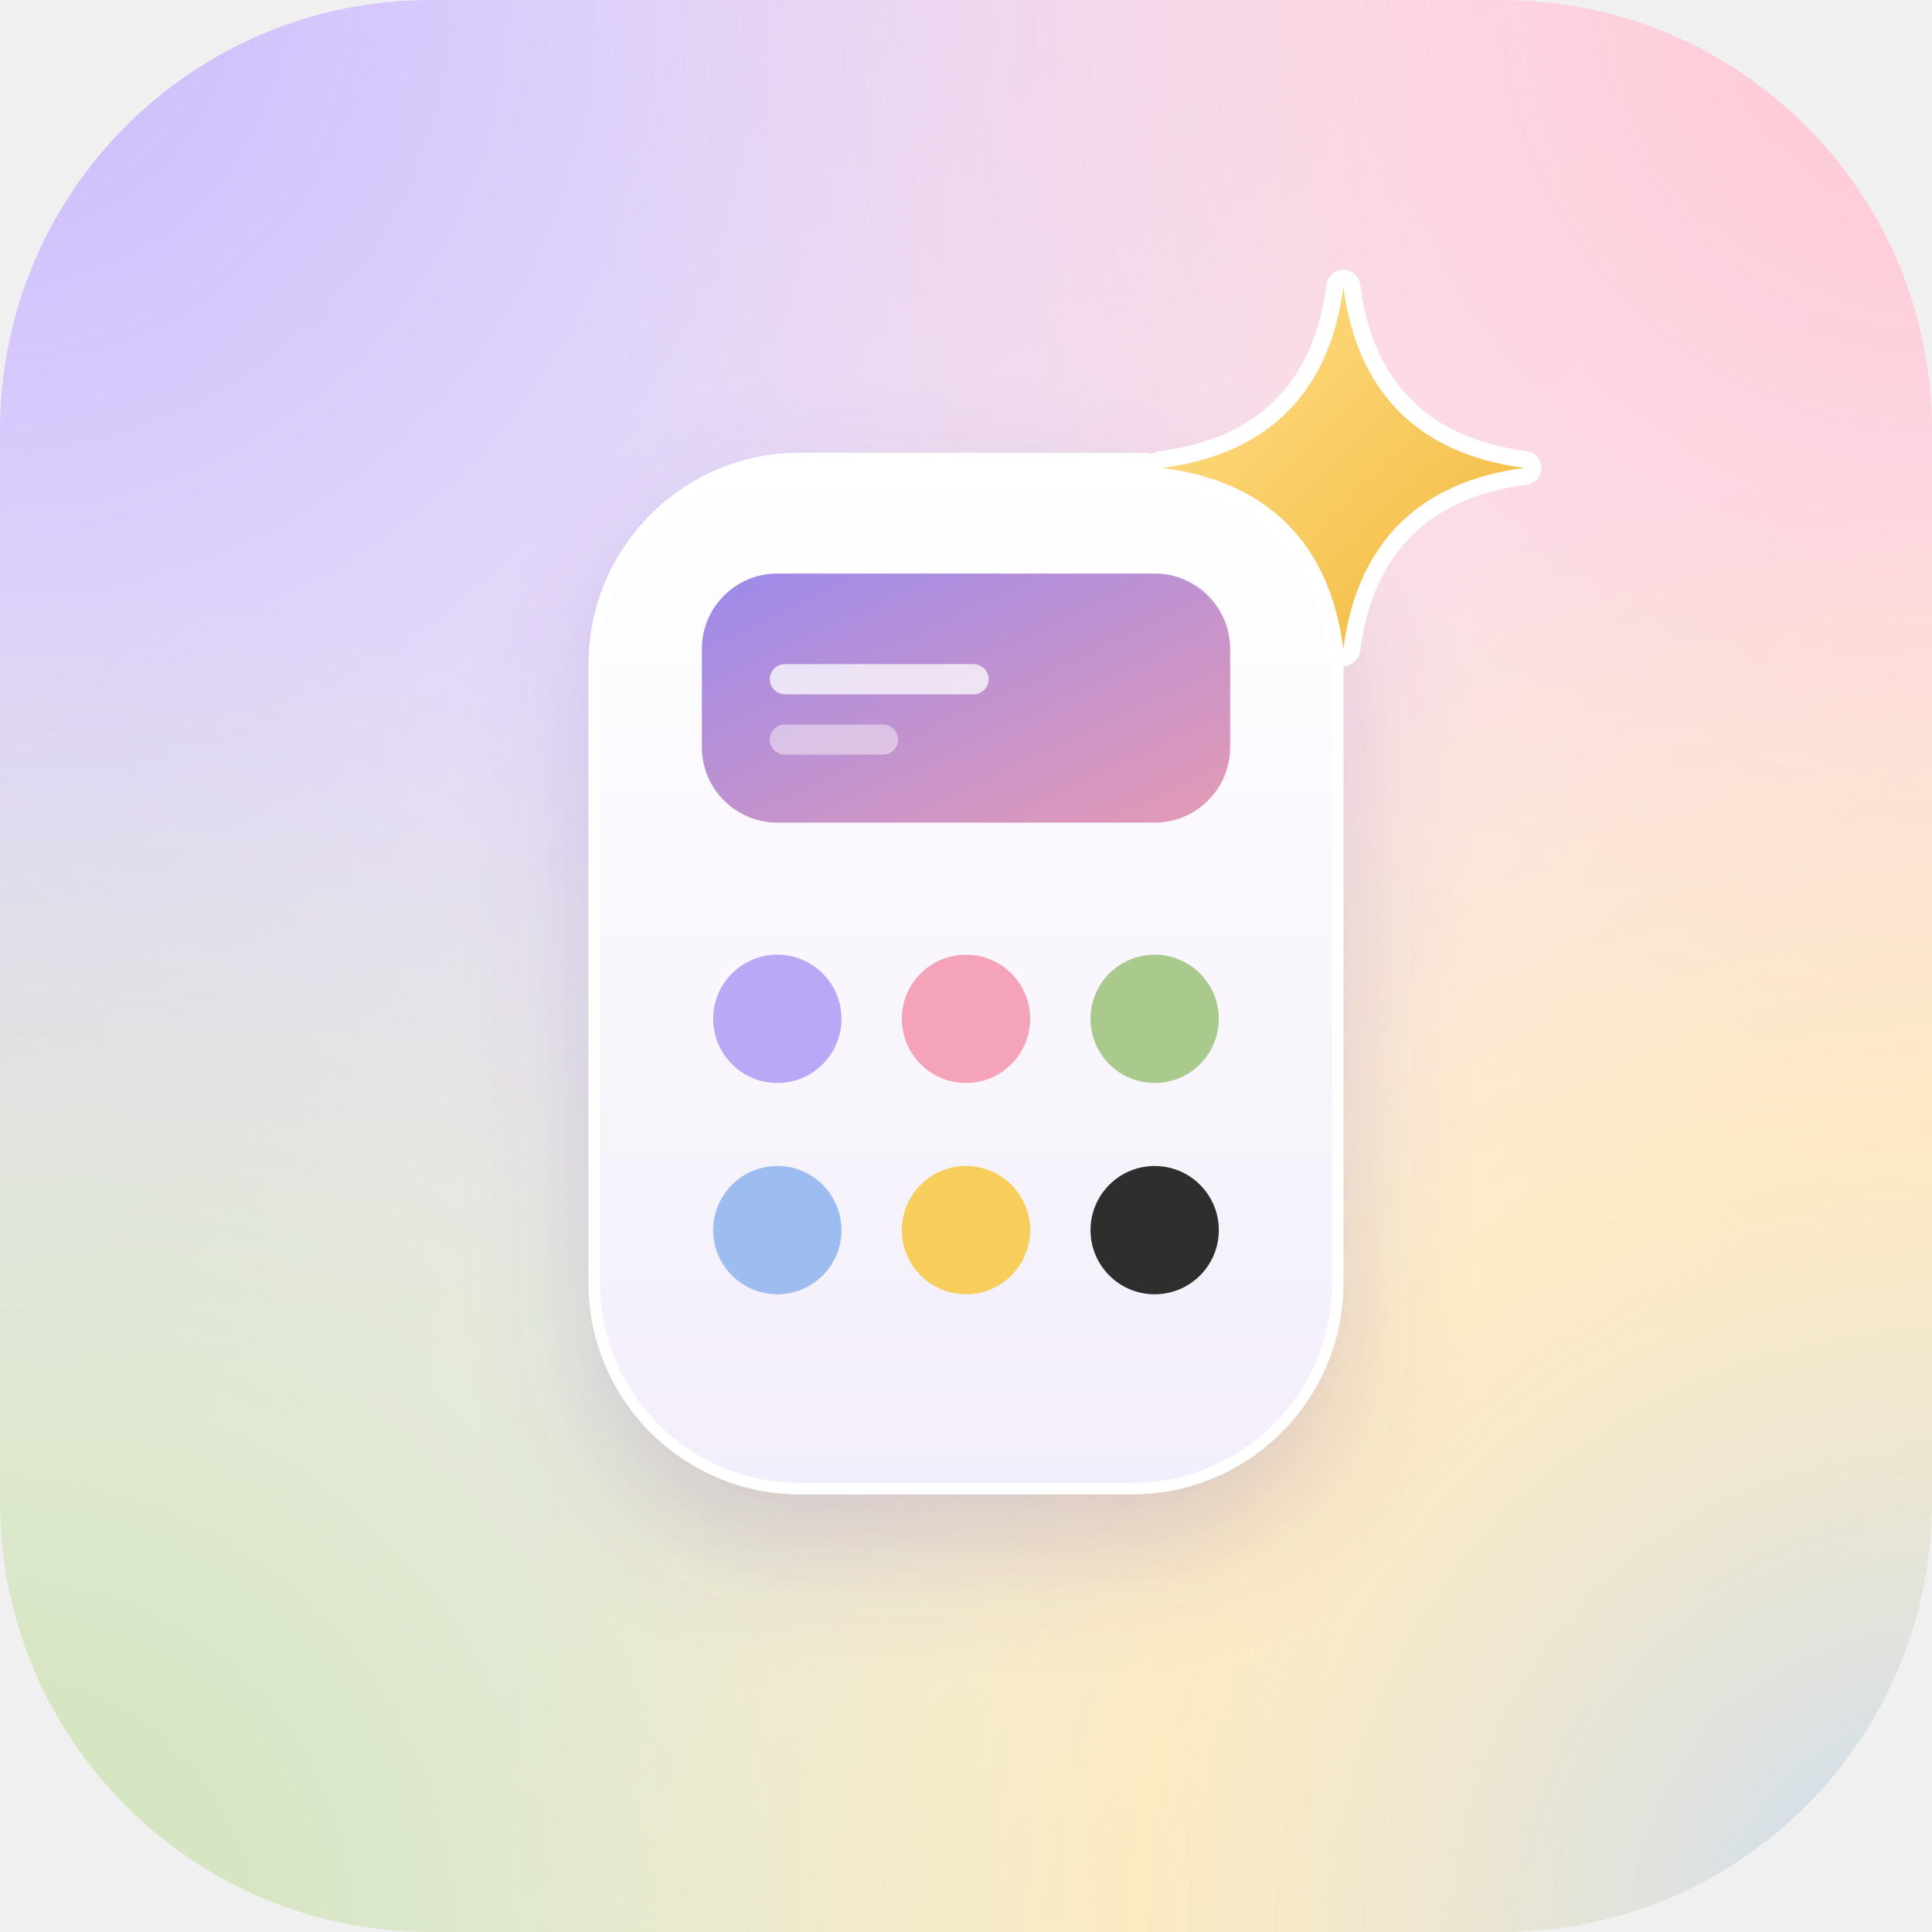
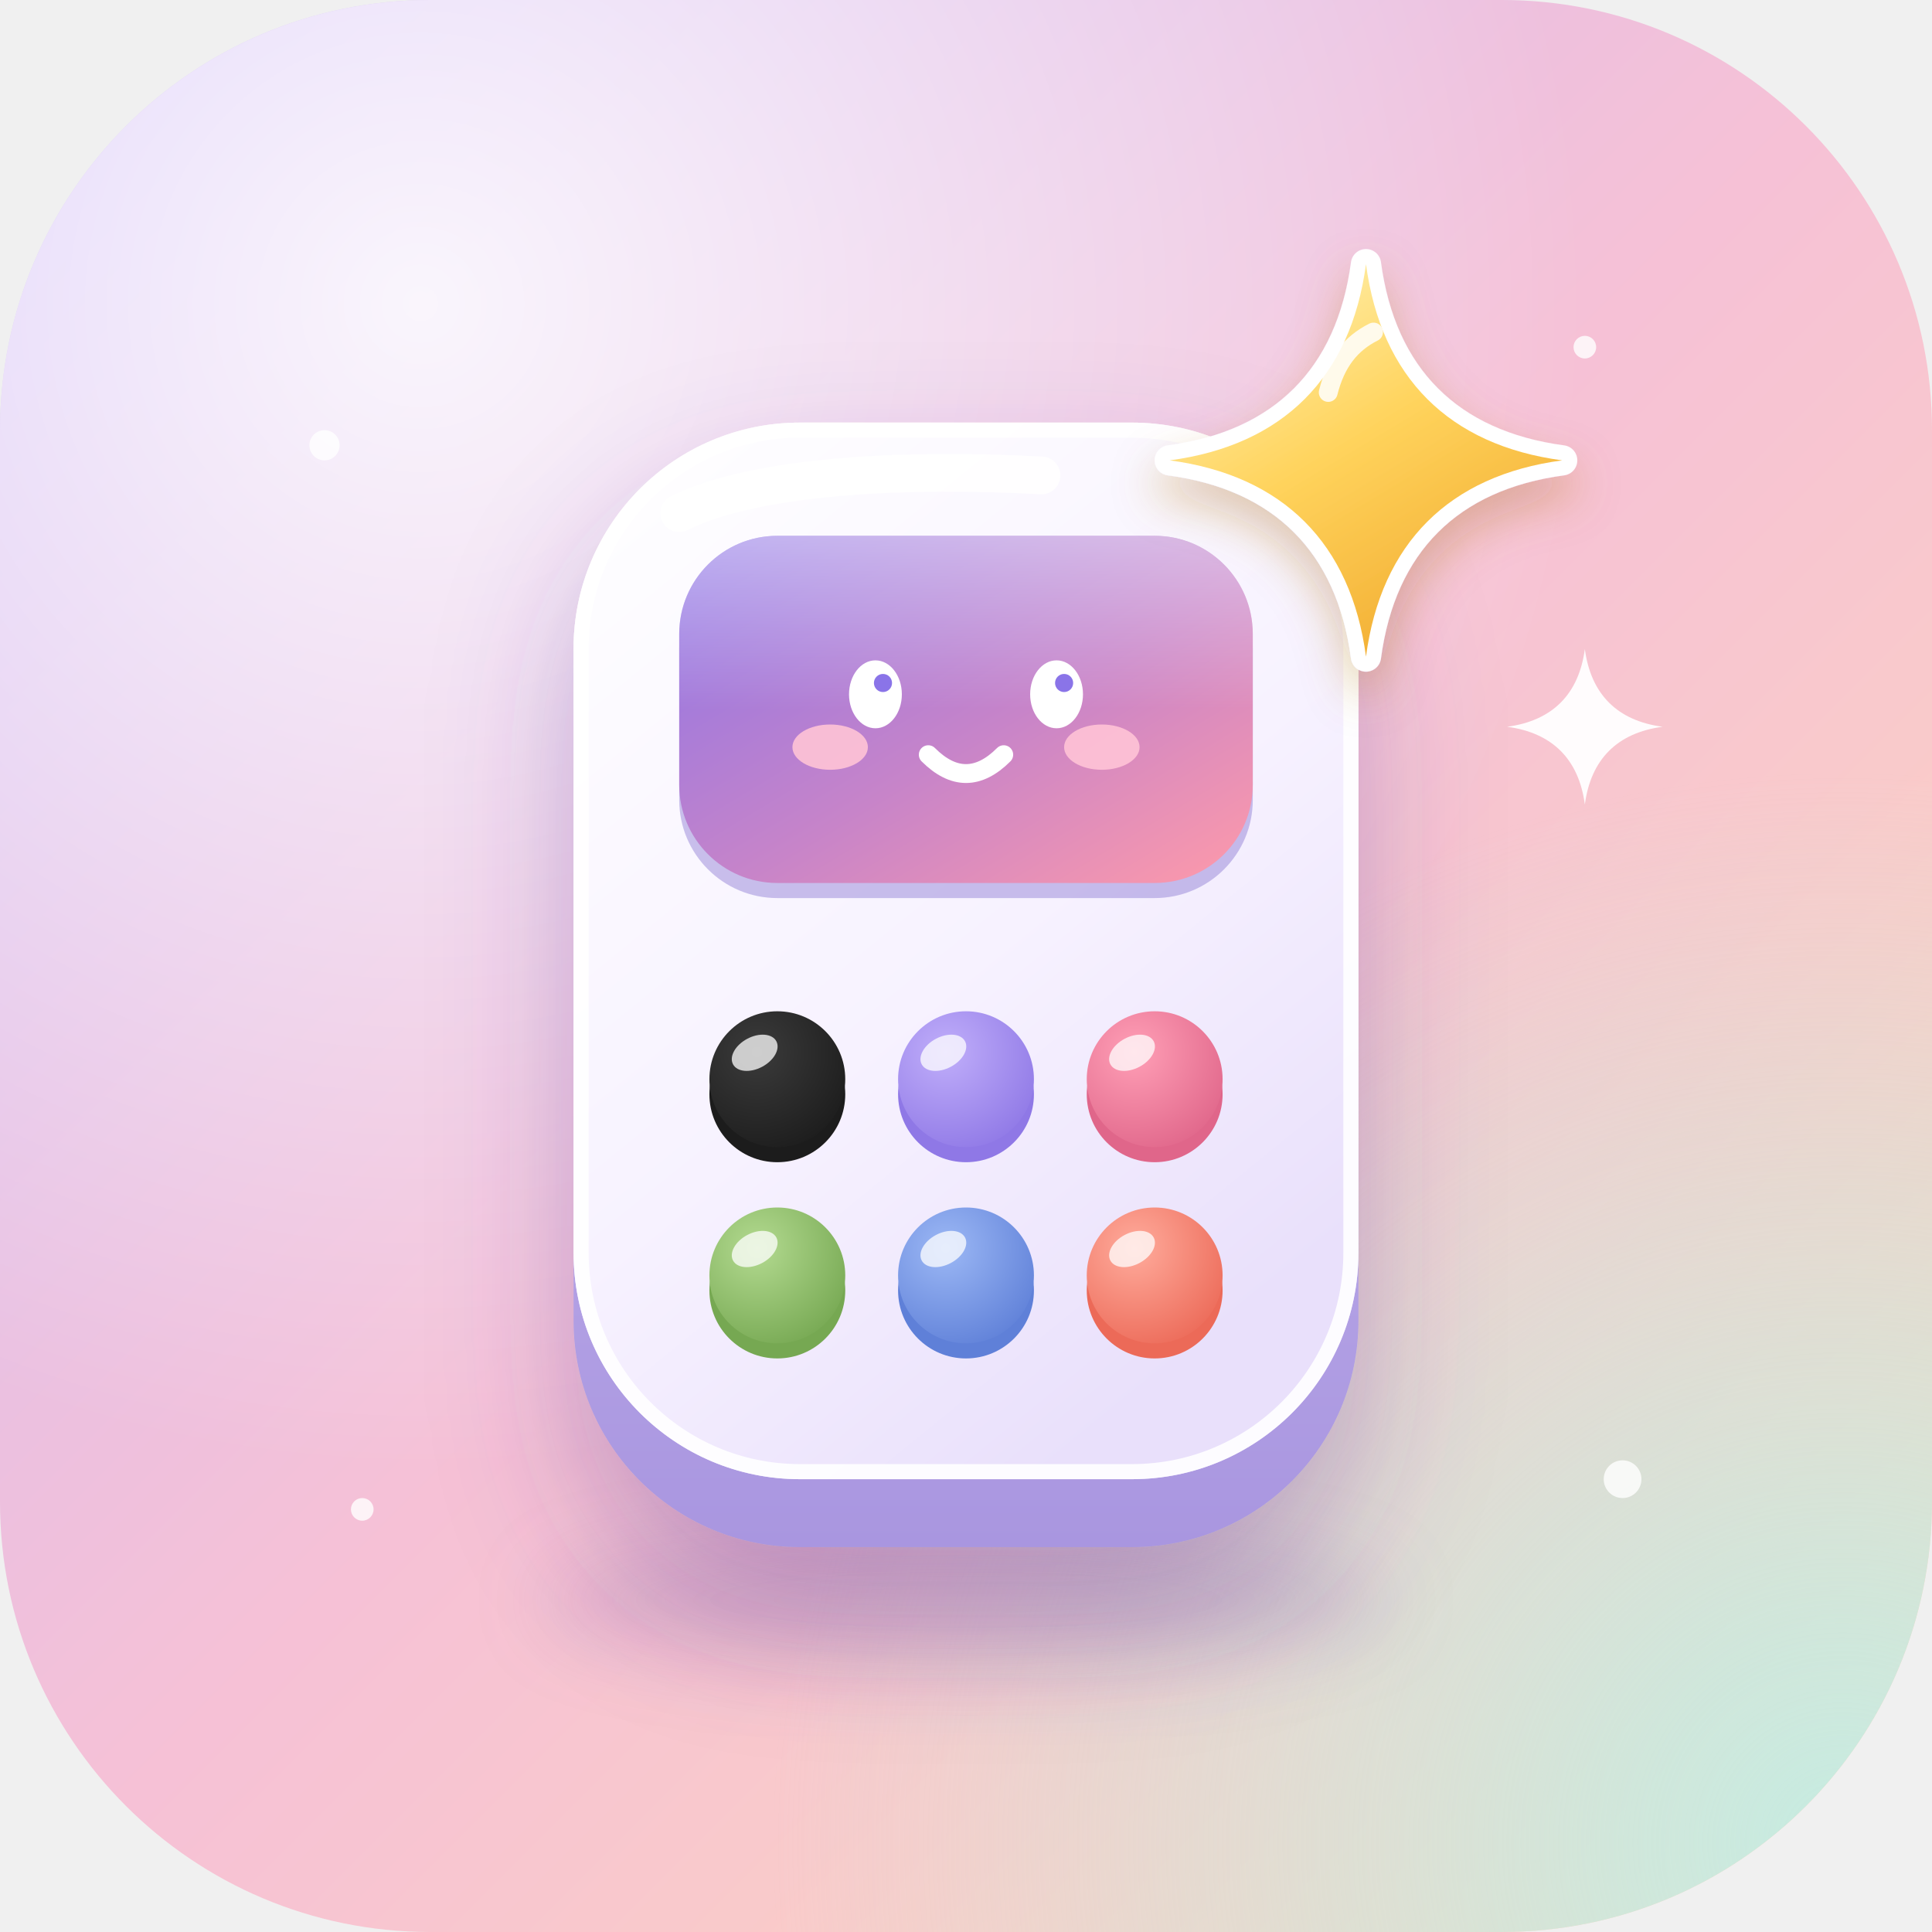
<svg xmlns="http://www.w3.org/2000/svg" viewBox="0 0 512 512">
  <defs>
-     <linearGradient id="base" x1="0" y1="0" x2="1" y2="1">
-       <stop offset="0" stop-color="#f4effb" />
-       <stop offset="1" stop-color="#fdf3f1" />
+     <clipPath id="shape">
+       <rect width="512" height="512" rx="114" />
+     </clipPath>
+     <linearGradient id="sky" x1="0" y1="0" x2="1" y2="1">
+       <stop offset="0" stop-color="#cdbdfb" />
+       <stop offset=".5" stop-color="#f6c1d6" />
+       <stop offset="1" stop-color="#ffd9b8" />
    </linearGradient>
-     <radialGradient id="g1" cx="0" cy="0" r=".75">
-       <stop offset="0" stop-color="#cbbafc" />
-       <stop offset="1" stop-color="#cbbafc" stop-opacity="0" />
+     <radialGradient id="bloom" cx=".22" cy=".16" r=".6">
+       <stop offset="0" stop-color="#fff" stop-opacity=".85" />
+       <stop offset="1" stop-color="#fff" stop-opacity="0" />
    </radialGradient>
-     <radialGradient id="g2" cx="1" cy="0" r=".7">
-       <stop offset="0" stop-color="#ffc6d4" />
-       <stop offset="1" stop-color="#ffc6d4" stop-opacity="0" />
+     <radialGradient id="mint" cx=".95" cy=".95" r=".55">
+       <stop offset="0" stop-color="#bfeee6" stop-opacity=".9" />
+       <stop offset="1" stop-color="#bfeee6" stop-opacity="0" />
    </radialGradient>
-     <radialGradient id="g3" cx="0" cy="1" r=".7">
-       <stop offset="0" stop-color="#cfe3b8" />
-       <stop offset="1" stop-color="#cfe3b8" stop-opacity="0" />
+     <linearGradient id="pearl" x1="0" y1="0" x2=".6" y2="1">
+       <stop offset="0" stop-color="#ffffff" />
+       <stop offset=".6" stop-color="#f7f2ff" />
+       <stop offset="1" stop-color="#e9e0fb" />
+     </linearGradient>
+     <linearGradient id="side" x1="0" y1="0" x2="0" y2="1">
+       <stop offset="0" stop-color="#cbbdf0" />
+       <stop offset="1" stop-color="#a996e0" />
+     </linearGradient>
+     <linearGradient id="screen" x1="0" y1="0" x2="1" y2="1">
+       <stop offset="0" stop-color="#8a74e8" />
+       <stop offset=".55" stop-color="#c784c9" />
+       <stop offset="1" stop-color="#ff9aa9" />
+     </linearGradient>
+     <linearGradient id="screenGloss" x1="0" y1="0" x2="0" y2="1">
+       <stop offset="0" stop-color="#fff" stop-opacity=".45" />
+       <stop offset=".5" stop-color="#fff" stop-opacity="0" />
+     </linearGradient>
+     <linearGradient id="gold" x1=".2" y1="0" x2=".8" y2="1">
+       <stop offset="0" stop-color="#fff1b0" />
+       <stop offset=".45" stop-color="#ffd35c" />
+       <stop offset="1" stop-color="#f0a72b" />
+     </linearGradient>
+     <filter id="lift" x="-40%" y="-40%" width="180%" height="180%">
+       <feDropShadow dx="0" dy="18" stdDeviation="18" flood-color="#5a3b9e" flood-opacity=".32" />
+     </filter>
+     <filter id="glow" x="-50%" y="-50%" width="200%" height="200%">
+       <feGaussianBlur stdDeviation="10" />
+     </filter>
+     <filter id="soft" x="-50%" y="-50%" width="200%" height="200%">
+       <feDropShadow dx="0" dy="6" stdDeviation="6" flood-color="#b0721a" flood-opacity=".35" />
+     </filter>
+     <radialGradient id="k0" cx=".35" cy=".3" r=".8">
+       <stop offset="0" stop-color="#3b3b3b" />
+       <stop offset="1" stop-color="#1c1c1c" />
    </radialGradient>
-     <radialGradient id="g4" cx="1" cy="1" r=".75">
-       <stop offset="0" stop-color="#c6dbf8" />
-       <stop offset=".55" stop-color="#ffe7a8" stop-opacity=".6" />
-       <stop offset="1" stop-color="#ffe7a8" stop-opacity="0" />
+     <radialGradient id="k1" cx=".35" cy=".3" r=".8">
+       <stop offset="0" stop-color="#c0aefa" />
+       <stop offset="1" stop-color="#8f78e6" />
    </radialGradient>
-     <linearGradient id="pearl" x1="0" y1="0" x2="0" y2="1">
-       <stop offset="0" stop-color="#ffffff" />
-       <stop offset="1" stop-color="#f3eefb" />
-     </linearGradient>
-     <linearGradient id="scr" x1="0" y1="0" x2="1" y2="1">
-       <stop offset="0" stop-color="#9c8aec" />
-       <stop offset="1" stop-color="#e59ab4" />
-     </linearGradient>
-     <linearGradient id="gold" x1="0" y1="0" x2="1" y2="1">
-       <stop offset="0" stop-color="#ffe08a" />
-       <stop offset="1" stop-color="#f2b73a" />
-     </linearGradient>
-     <filter id="soft" x="-30%" y="-30%" width="160%" height="160%">
-       <feDropShadow dx="0" dy="14" stdDeviation="16" flood-color="#6b4fae" flood-opacity=".22" />
-     </filter>
+     <radialGradient id="k2" cx=".35" cy=".3" r=".8">
+       <stop offset="0" stop-color="#ff9fb6" />
+       <stop offset="1" stop-color="#e0668a" />
+     </radialGradient>
+     <radialGradient id="k3" cx=".35" cy=".3" r=".8">
+       <stop offset="0" stop-color="#b3da90" />
+       <stop offset="1" stop-color="#76a852" />
+     </radialGradient>
+     <radialGradient id="k4" cx=".35" cy=".3" r=".8">
+       <stop offset="0" stop-color="#9cb8f5" />
+       <stop offset="1" stop-color="#5f80d8" />
+     </radialGradient>
+     <radialGradient id="k5" cx=".35" cy=".3" r=".8">
+       <stop offset="0" stop-color="#ffab9c" />
+       <stop offset="1" stop-color="#ec6a58" />
+     </radialGradient>
  </defs>
-   <rect width="512" height="512" rx="114" fill="url(#base)" />
-   <rect width="512" height="512" rx="114" fill="url(#g1)" />
-   <rect width="512" height="512" rx="114" fill="url(#g2)" />
-   <rect width="512" height="512" rx="114" fill="url(#g3)" />
-   <rect width="512" height="512" rx="114" fill="url(#g4)" />
+   <g clip-path="url(#shape)">
+     <rect width="512" height="512" fill="url(#sky)" />
+     <rect width="512" height="512" fill="url(#mint)" />
+     <rect width="512" height="512" fill="url(#bloom)" />
+     <g fill="#fff" opacity=".8">
+       <circle cx="86" cy="118" r="4" />
+       <circle cx="430" cy="392" r="5" />
+       <circle cx="96" cy="400" r="3" />
+       <circle cx="420" cy="92" r="3" />
+     </g>
+     <ellipse cx="256" cy="424" rx="112" ry="18" fill="#6a4aa8" opacity=".18" filter="url(#glow)" />
+   </g>
+   <g filter="url(#lift)">
+     <rect x="152" y="130" width="208" height="280" rx="60" fill="url(#side)" />
+     <rect x="152" y="112" width="208" height="280" rx="60" fill="url(#pearl)" />
+   </g>
+   <rect x="154" y="114" width="204" height="276" rx="58" fill="none" stroke="#fff" stroke-width="4" opacity=".9" />
+   <path d="M180 136c20-10 60-12 96-10" stroke="#fff" stroke-width="10" stroke-linecap="round" fill="none" opacity=".9" />
+   <rect x="180" y="146" width="152" height="92" rx="26" fill="#6b54c7" opacity=".35" />
+   <rect x="180" y="142" width="152" height="92" rx="26" fill="url(#screen)" />
+   <rect x="180" y="142" width="152" height="92" rx="26" fill="url(#screenGloss)" />
+   <ellipse cx="220" cy="198" rx="10" ry="6" fill="#ffc3d6" opacity=".9" />
+   <ellipse cx="292" cy="198" rx="10" ry="6" fill="#ffc3d6" opacity=".9" />
+   <ellipse cx="232" cy="184" rx="7" ry="9" fill="#fff" />
+   <ellipse cx="280" cy="184" rx="7" ry="9" fill="#fff" />
+   <circle cx="234" cy="181" r="2.4" fill="#8a74e8" />
+   <circle cx="282" cy="181" r="2.4" fill="#8a74e8" />
+   <path d="M246 200q10 10 20 0" stroke="#fff" stroke-width="5" stroke-linecap="round" fill="none" />
+   <circle cx="206" cy="290" r="18" fill="#1c1c1c" />
+   <circle cx="206" cy="286" r="18" fill="url(#k0)" />
+   <ellipse cx="200" cy="279" rx="6.5" ry="4.2" fill="#fff" opacity=".75" transform="rotate(-28 200 279)" />
+   <circle cx="256" cy="290" r="18" fill="#8f78e6" />
+   <circle cx="256" cy="286" r="18" fill="url(#k1)" />
+   <ellipse cx="250" cy="279" rx="6.5" ry="4.2" fill="#fff" opacity=".75" transform="rotate(-28 250 279)" />
+   <circle cx="306" cy="290" r="18" fill="#e0668a" />
+   <circle cx="306" cy="286" r="18" fill="url(#k2)" />
+   <ellipse cx="300" cy="279" rx="6.5" ry="4.2" fill="#fff" opacity=".75" transform="rotate(-28 300 279)" />
+   <circle cx="206" cy="342" r="18" fill="#76a852" />
+   <circle cx="206" cy="338" r="18" fill="url(#k3)" />
+   <ellipse cx="200" cy="331" rx="6.5" ry="4.2" fill="#fff" opacity=".75" transform="rotate(-28 200 331)" />
+   <circle cx="256" cy="342" r="18" fill="#5f80d8" />
+   <circle cx="256" cy="338" r="18" fill="url(#k4)" />
+   <ellipse cx="250" cy="331" rx="6.5" ry="4.2" fill="#fff" opacity=".75" transform="rotate(-28 250 331)" />
+   <circle cx="306" cy="342" r="18" fill="#ec6a58" />
+   <circle cx="306" cy="338" r="18" fill="url(#k5)" />
+   <ellipse cx="300" cy="331" rx="6.5" ry="4.2" fill="#fff" opacity=".75" transform="rotate(-28 300 331)" />
  <g filter="url(#soft)">
-     <rect x="156" y="120" width="200" height="276" rx="56" fill="url(#pearl)" />
+     <path d="M362 70c4 30 22 48 52 52-30 4-48 22-52 52-4-30-22-48-52-52 30-4 48-22 52-52z" fill="url(#gold)" stroke="#fff" stroke-width="8" paint-order="stroke" stroke-linejoin="round" />
  </g>
-   <rect x="157.5" y="121.5" width="197" height="273" rx="54.5" fill="none" stroke="#ffffff" stroke-width="3" />
-   <rect x="186" y="152" width="140" height="66" rx="20" fill="url(#scr)" />
-   <rect x="204" y="176" width="58" height="8" rx="4" fill="#ffffff" opacity=".75" />
-   <rect x="204" y="192" width="34" height="8" rx="4" fill="#ffffff" opacity=".45" />
-   <circle cx="206" cy="270" r="17" fill="#b9a8f5" />
-   <circle cx="256" cy="270" r="17" fill="#f4a3b8" />
-   <circle cx="306" cy="270" r="17" fill="#a9c98d" />
-   <circle cx="206" cy="326" r="17" fill="#9dbdf0" />
-   <circle cx="256" cy="326" r="17" fill="#f7cd5b" />
-   <circle cx="306" cy="326" r="17" fill="#2e2e2e" />
-   <path d="M356 76c3.6 28 20 44.4 48 48-28 3.6-44.4 20-48 48-3.6-28-20-44.4-48-48 28-3.6 44.4-20 48-48z" fill="url(#gold)" stroke="#ffffff" stroke-width="9" paint-order="stroke" stroke-linejoin="round" />
+   <path d="M352 104c2-8 6-13 12-16" stroke="#fff" stroke-width="5" stroke-linecap="round" fill="none" opacity=".85" />
+   <path d="M420 172c1.6 12 8.6 19 20.6 20.6-12 1.6-19 8.6-20.6 20.6-1.6-12-8.6-19-20.6-20.6 12-1.6 19-8.6 20.6-20.6z" fill="#fff" opacity=".95" />
</svg>
